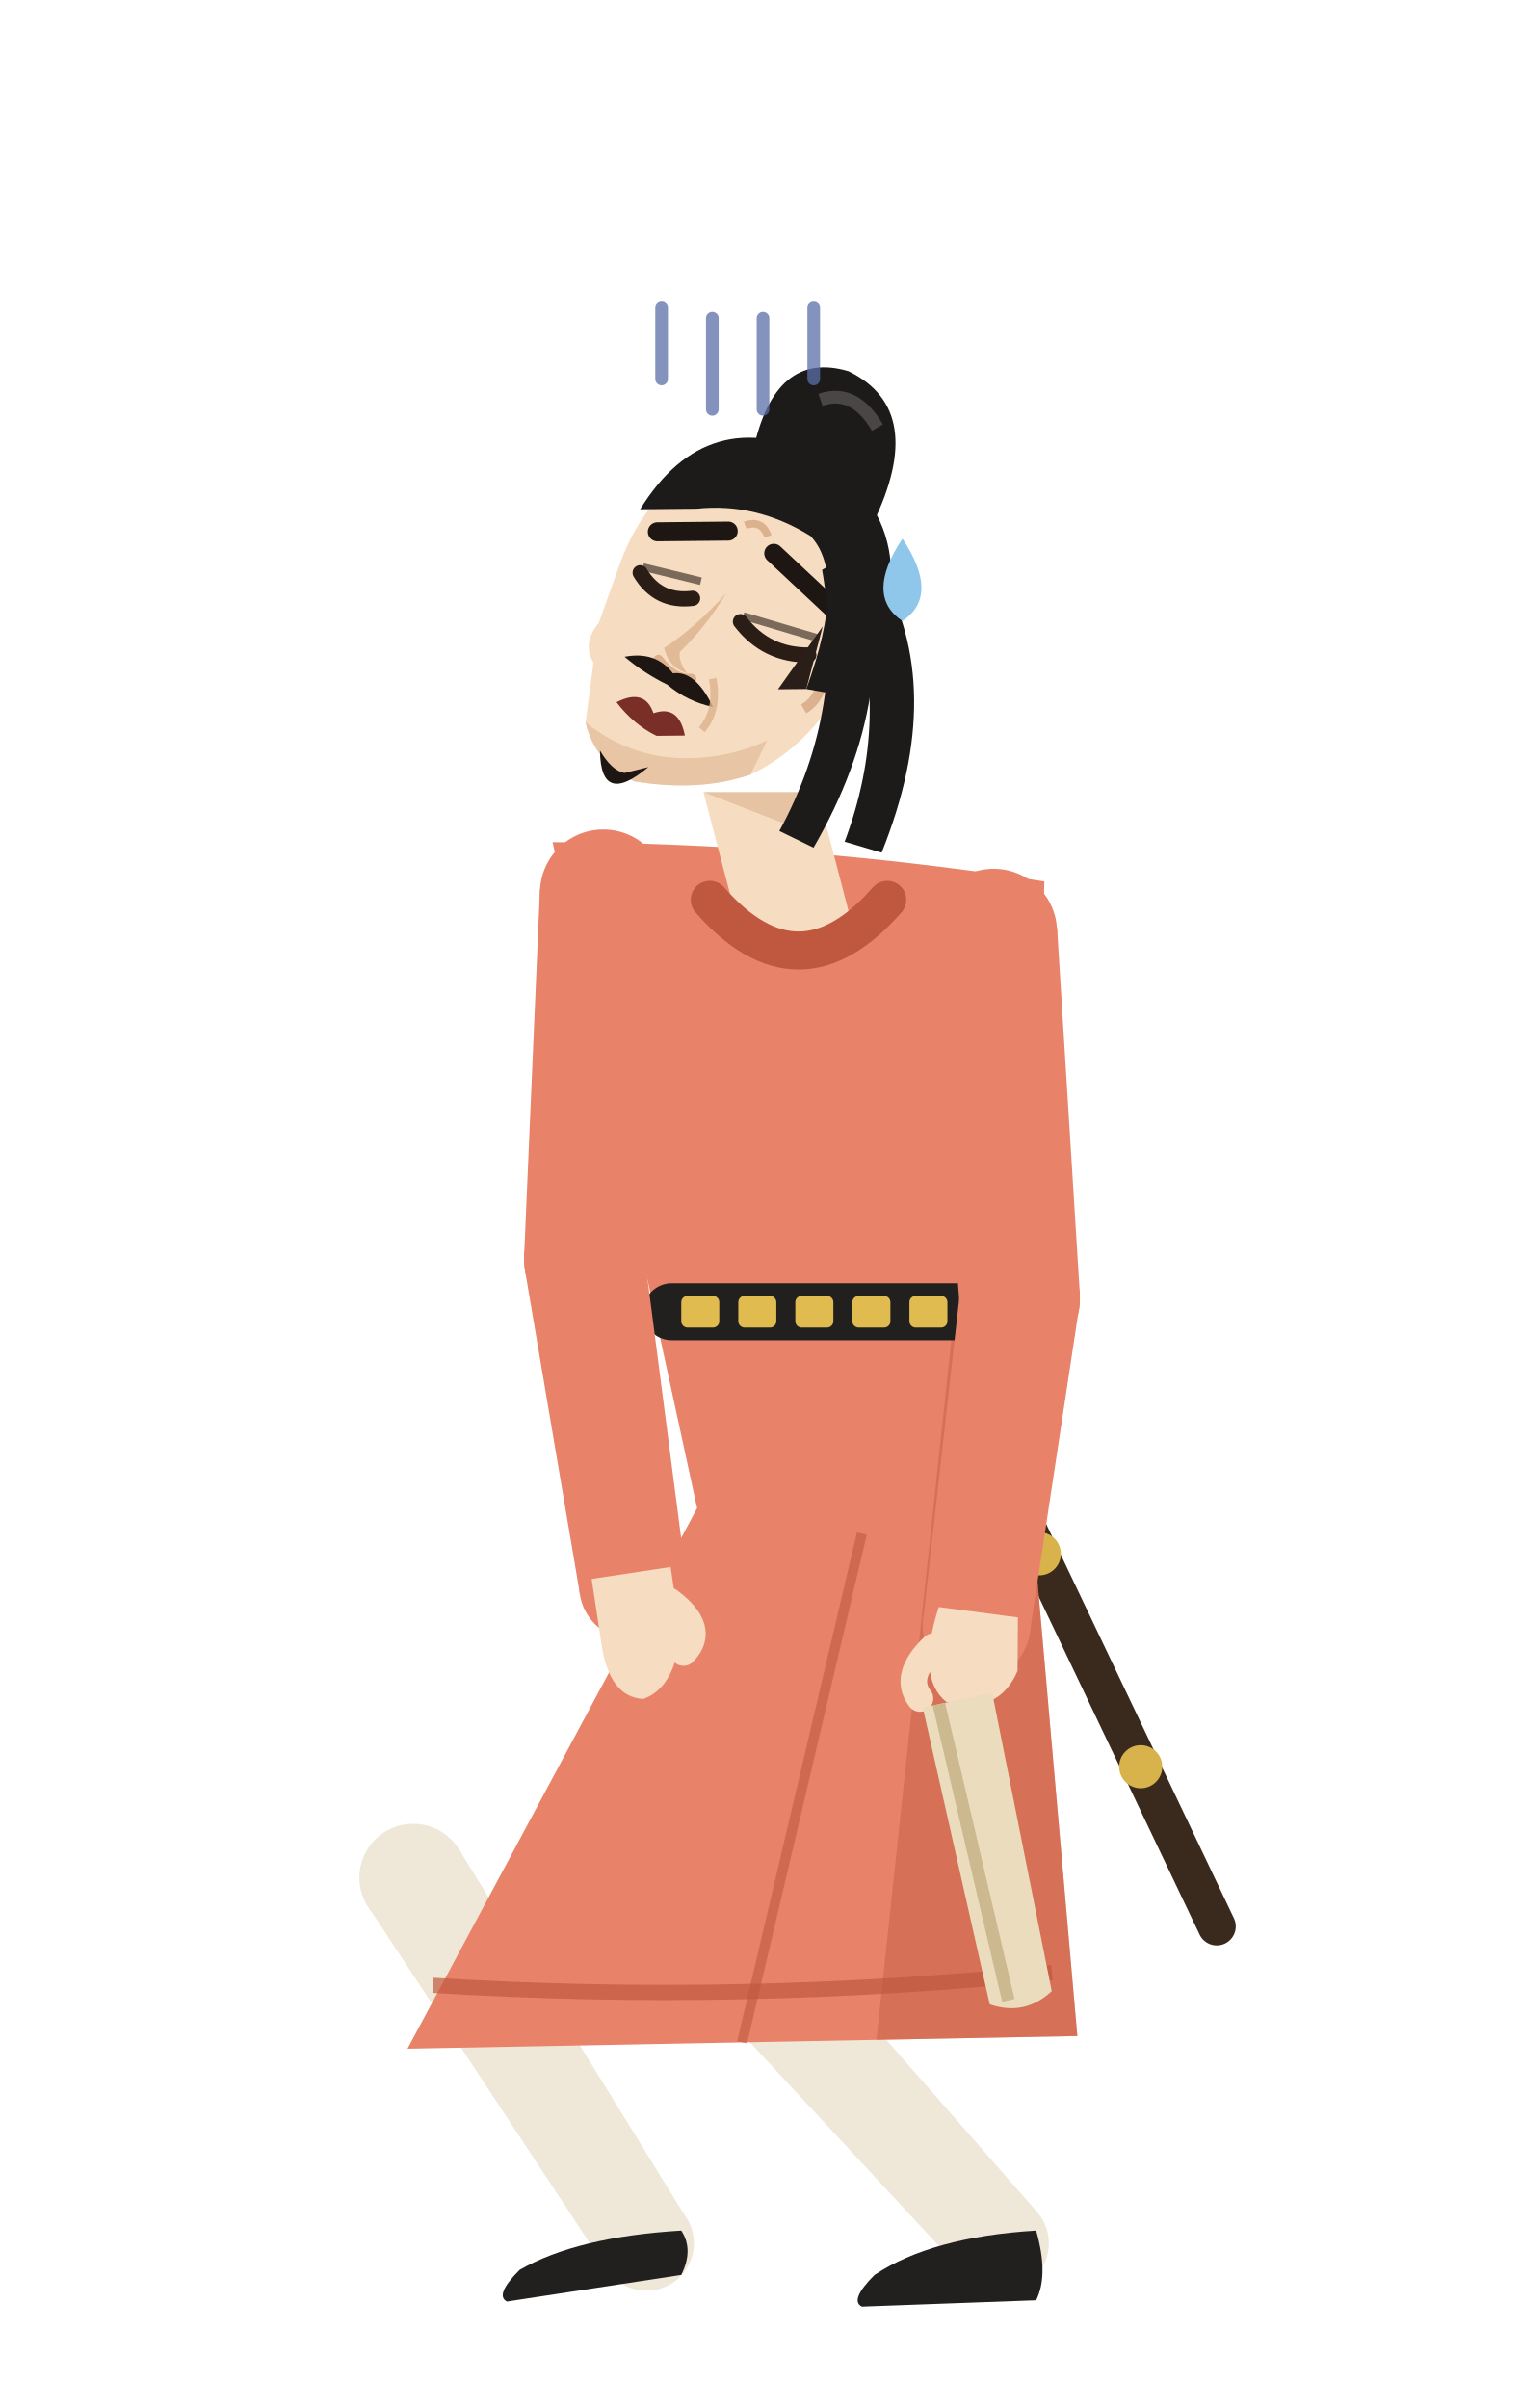
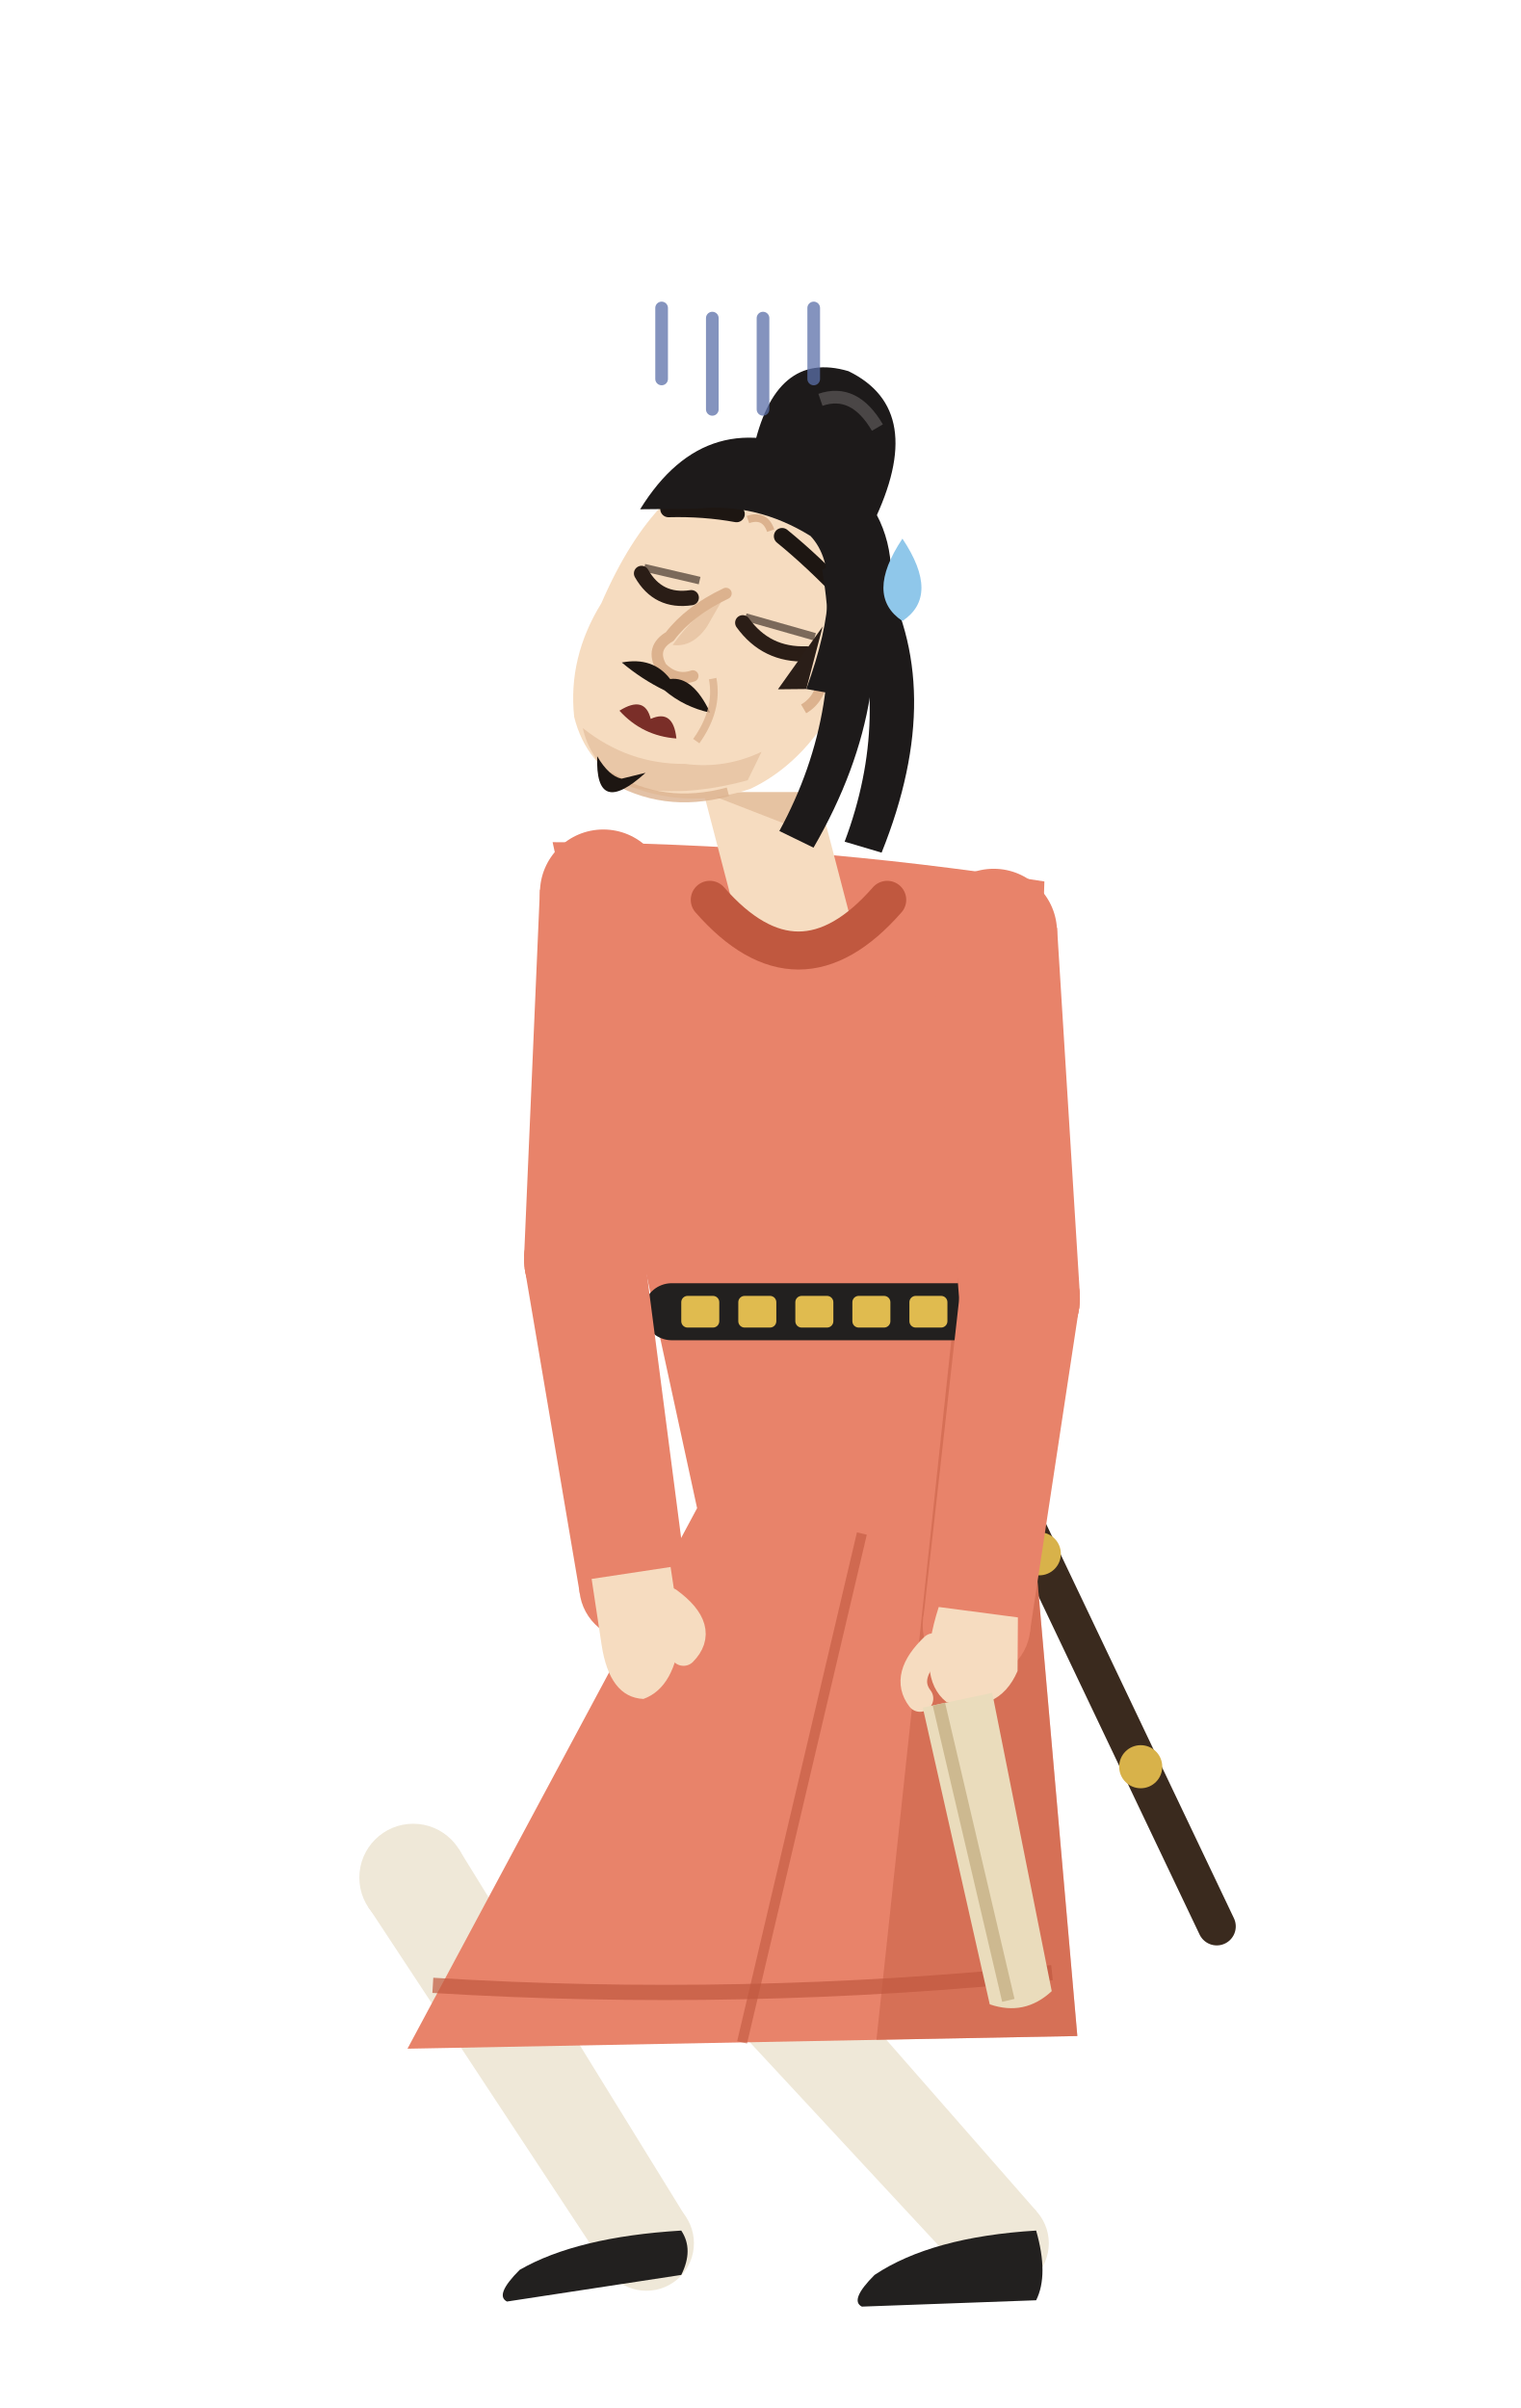
<svg xmlns="http://www.w3.org/2000/svg" width="240" height="380" viewBox="0 -20 240 380">
  <path d="M152 200 L192 284" stroke="#3a2a1e" stroke-width="6" stroke-linecap="round" />
  <path d="M147 190 L152 200" stroke="#d8b24a" stroke-width="6" stroke-linecap="round" />
  <circle cx="164" cy="225.2" r="3.4" fill="#d8b24a" />
  <circle cx="180" cy="258.8" r="3.4" fill="#d8b24a" />
  <path d="M105.9 288.9 L152.4 339 L163.6 329 L118.5 277.5 Z" fill="#efe8d8" />
  <circle cx="112.2" cy="283.2" r="8.5" fill="#efe8d8" />
  <circle cx="158" cy="334" r="7.5" fill="#efe8d8" />
  <path d="M163.5 332 Q147 333 138 339 Q134 343 136 344 L163.5 343 Q165.5 339 163.5 332 Z" fill="#22201f" />
  <path d="M58.1 280.9 L95.7 338 L108.3 330 L72.4 271.8 Z" fill="#efe8d8" />
  <circle cx="65.2" cy="276.3" r="8.5" fill="#efe8d8" />
  <circle cx="102" cy="334" r="7.5" fill="#efe8d8" />
  <path d="M107.5 332 Q91 333 82 338.2 Q78 342.2 80 343.2 L107.5 339 Q109.5 335 107.5 332 Z" fill="#22201f" />
  <path d="M87.2 112.9 Q126 113 164.8 119.1 L162 210 L170 301.3 Q117.1 302.3 64.3 303.3 L110 218 Z" fill="#e8836a" />
  <path d="M156.3 133.7 L162.8 125.1 L162 210 L170 301.3 L138.3 301.9 Z" fill="#c0583f" opacity=".45" />
  <path d="M136 222 L117.1 302.3" stroke="#c0583f" stroke-width="1.6" opacity=".6" />
  <path d="M68.3 293.3 Q117.1 296.3 166 291.3" stroke="#c0583f" stroke-width="2.4" fill="none" opacity=".7" />
  <path d="M106 187 L160 187" stroke="#22201f" stroke-width="9" stroke-linecap="round" />
  <rect x="107.5" y="184.5" width="6" height="5" rx="1" fill="#e0bb4f" />
  <rect x="116.5" y="184.5" width="6" height="5" rx="1" fill="#e0bb4f" />
  <rect x="125.5" y="184.5" width="6" height="5" rx="1" fill="#e0bb4f" />
  <rect x="134.5" y="184.5" width="6" height="5" rx="1" fill="#e0bb4f" />
  <rect x="143.5" y="184.5" width="6" height="5" rx="1" fill="#e0bb4f" />
  <rect x="152.5" y="184.5" width="6" height="5" rx="1" fill="#e0bb4f" />
  <path d="M117 128 L111 105 L129 105 L135 128 Z" fill="#f6dcc0" />
  <path d="M111 105 L129 105 L129 112 Z" fill="#dcb28e" opacity=".6" />
  <path d="M112 122 Q126 138 140 122" stroke="#c0583f" stroke-width="6" fill="none" stroke-linecap="round" />
  <g transform="translate(116.4 79) rotate(26) scale(-1 1)">
-     <path d="M-19 -6 Q-20 10 -12 20 Q-6 26 4 29 Q11 29 15 24 L18 15 Q21 13 20 9 L21 0 Q23 -16 12 -24 Q2 -29 -10 -26 Q-19 -20 -19 -6 Z" fill="#f6dcc0" />
-     <path d="M-12 20 Q-6 26 4 29 Q11 29 15 24 Q6 26 -2 22 Q-8 19 -12 14 Z" fill="#dcb28e" opacity=".55" />
-     <ellipse cx="-14" cy="3" rx="4.5" ry="7.5" fill="#f6dcc0" />
+     <path d="M-19 -6 Q-21 12 -13 22 Q-6 29 4 30 Q12 30 17 24 Q22 16 21 6 Q22 -16 11 -24 Q1 -29 -10 -26 Q-19 -20 -19 -6 Z" fill="#f6dcc0" />
+     <path d="M-12 21 Q-4 28 4 30 Q11 30 15 25 Q6 27 -2 23 Q-8 21 -12 16 Z" fill="#dcb28e" opacity=".5" />
+     <path d="M-10 24 Q-2 31 8 30" stroke="#dcb28e" stroke-width="1.4" fill="none" opacity=".8" />
+     <ellipse cx="-14" cy="3" rx="5" ry="7.5" fill="#f6dcc0" />
    <path d="M-15 0 q-2 4 0 7" stroke="#dcb28e" stroke-width="1.6" fill="none" />
-     <path d="M4 -4 Q6 3 9 8 Q7 10.5 4 10 Q6 9 6.5 7.5 Q4.5 2 4 -4 Z" fill="#dcb28e" opacity=".8" />
-     <path d="M3 10.5 q2.5 1.4 6 -.4" stroke="#dcb28e" stroke-width="1.6" fill="none" stroke-linecap="round" />
-     <path d="M-12 -1 q6 3 12 0" stroke="#2a1d16" stroke-width="2.4" fill="none" stroke-linecap="round" />
-     <path d="M-12 -4 l12 2" stroke="#2a1d16" stroke-width="1.2" opacity=".6" />
-     <path d="M8.4 -1 q4.6 3 9.2 0" stroke="#2a1d16" stroke-width="2.4" fill="none" stroke-linecap="round" />
-     <path d="M8.4 -4 l9.2 2" stroke="#2a1d16" stroke-width="1.2" opacity=".6" />
-     <path d="M-13 -9 L0 -13" stroke="#1d1612" stroke-width="3" stroke-linecap="round" />
-     <path d="M8 -13 L18 -8" stroke="#1d1612" stroke-width="3" stroke-linecap="round" />
-     <path d="M2 -15 q2 -2 4 0" stroke="#dcb28e" stroke-width="1.2" fill="none" />
-     <path d="M0 19 Q3 15 6 18 Q9 15 12 19 Q8 21 4 21 Z" fill="#7a2e28" />
-     <path d="M-2 13 Q3 9 6 11 Q10 9 14 12 Q10 13 6 13 Q2 14 -2 13 Z" fill="#1d1612" />
-     <path d="M3 26 Q7 35 11 27 Q8 29 6 28.5 Z" fill="#1d1612" />
-     <path d="M0 9 Q-3 13 -2 17" stroke="#dcb28e" stroke-width="1.2" fill="none" opacity=".8" />
+     <path d="M4 -4 Q8 1 9 6 Q11 9 8 11 Q5 12 3 10" fill="none" stroke="#dcb28e" stroke-width="1.8" stroke-linecap="round" />
+     <path d="M4 -4 Q7 1 8 7 Q5 6 4.4 2 Z" fill="#dcb28e" opacity=".5" />
+     <path d="M-11.6 -1 q5.6 3 11.2 0" stroke="#2a1d16" stroke-width="2.4" fill="none" stroke-linecap="round" />
+     <path d="M-11.6 -4 l11.2 2" stroke="#2a1d16" stroke-width="1.2" opacity=".6" />
+     <path d="M8.632 -1 q4.368 3 8.736 0" stroke="#2a1d16" stroke-width="2.4" fill="none" stroke-linecap="round" />
+     <path d="M8.632 -4 l8.736 2" stroke="#2a1d16" stroke-width="1.2" opacity=".6" />
+     <path d="M-13 -12 Q-6 -14.6 0 -16" stroke="#1d1612" stroke-width="2.6" fill="none" stroke-linecap="round" />
+     <path d="M8 -16 Q13 -14.6 18 -12" stroke="#1d1612" stroke-width="2.6" fill="none" stroke-linecap="round" />
+     <path d="M2 -16 q2 -2 4 0" stroke="#dcb28e" stroke-width="1.2" fill="none" />
+     <path d="M1 20 Q3.5 16 6 19 Q8.5 16 11 20 Q6 22 1 20 Z" fill="#7a2e28" />
+     <path d="M-2 14 Q3 10 6 12 Q10 10 14 13 Q10 14 6 14 Q2 15 -2 14 Z" fill="#1d1612" />
+     <path d="M3 27 Q7 37 11 28 Q8 30 6 29.5 Z" fill="#1d1612" />
+     <path d="M0 9 Q-3 13 -2 19" stroke="#dcb28e" stroke-width="1.2" fill="none" opacity=".8" />
    <path d="M-16 -18 Q-34 -6 -36 22 L-30 23 Q-28 2 -14 -12 Z" fill="#1d1a1a" />
    <path d="M-12 -20 Q-28 -2 -26 26 L-20 26 Q-21 4 -8 -14 Z" fill="#1d1a1a" />
    <path d="M-21 2 Q-23 -27 0 -30 Q20 -30 22 -10 Q18 -12 14 -14 Q6 -19 -4 -18 Q-12 -15 -14 4 Z" fill="#1d1a1a" />
    <path d="M-12 -24 Q-12 -44 2 -44 Q14 -42 10 -26 Z" fill="#1d1a1a" />
    <path d="M-6 -38 q6 -4 10 0" stroke="#4a4646" stroke-width="2" fill="none" />
    <path d="M-14 4 L-12 -6 L-10 6 Z" fill="#2a1e18" />
  </g>
  <path d="M146.9 127.8 L151.4 185.6 L170.4 184.3 L166.8 126.4 Z" fill="#e8836a" />
  <circle cx="156.8" cy="127.1" r="10" fill="#e8836a" />
  <circle cx="160.9" cy="185" r="9.5" fill="#e8836a" />
  <path d="M151.5 183.7 L145.7 235.4 L162.5 237.6 L170.3 186.2 Z" fill="#e8836a" />
  <circle cx="160.9" cy="185" r="9.5" fill="#e8836a" />
  <circle cx="154.1" cy="236.5" r="8.5" fill="#e8836a" />
  <g transform="translate(154.1 236.5) rotate(97.5) scale(1.05 -1.05)">
    <path d="M-2 -6 Q9 -8 12 -3 Q13 5 6 7 L-2 6 Z" fill="#f6dcc0" />
    <path d="M4 -6 Q9 -10 12 -7" stroke="#f6dcc0" stroke-width="4" stroke-linecap="round" fill="none" />
  </g>
  <g transform="translate(154 262) rotate(168)">
    <path d="M-5 -34 Q0 -37 5 -34 L5.6 14 L-5.6 14 Z" fill="#eadcbc" />
    <path d="M2 -34 L3 14" stroke="#cdb990" stroke-width="2" />
  </g>
  <path d="M85.2 120.4 L82.7 178.3 L101.7 179.3 L105.1 121.4 Z" fill="#e8836a" />
  <circle cx="95.2" cy="120.9" r="10" fill="#e8836a" />
  <circle cx="92.2" cy="178.8" r="9.5" fill="#e8836a" />
  <path d="M82.8 180.2 L91.5 231.5 L108.3 229 L101.6 177.4 Z" fill="#e8836a" />
  <circle cx="92.2" cy="178.8" r="9.5" fill="#e8836a" />
  <circle cx="99.9" cy="230.3" r="8.5" fill="#e8836a" />
  <g transform="translate(99.9 230.3) rotate(81.4) scale(1.05 1.05)">
    <path d="M-2 -6 L8 -6 Q16 -4 17 1 Q16 6 8 6 L-2 6 Z" fill="#f6dcc0" />
    <path d="M3 -5 Q8 -10 11 -6" stroke="#f6dcc0" stroke-width="4" stroke-linecap="round" fill="none" />
  </g>
  <g stroke="#5b6fa8" stroke-width="2" opacity=".75" stroke-linecap="round">
    <path d="M104.4 28.6 v11.2" />
    <path d="M112.4 30.2 v14.4" />
    <path d="M120.4 30.2 v14.4" />
    <path d="M128.4 28.6 v11.2" />
  </g>
  <path d="M142.4 65 q6 9 0 13 q-6 -4 0 -13 z" fill="#8fc7ea" />
</svg>
